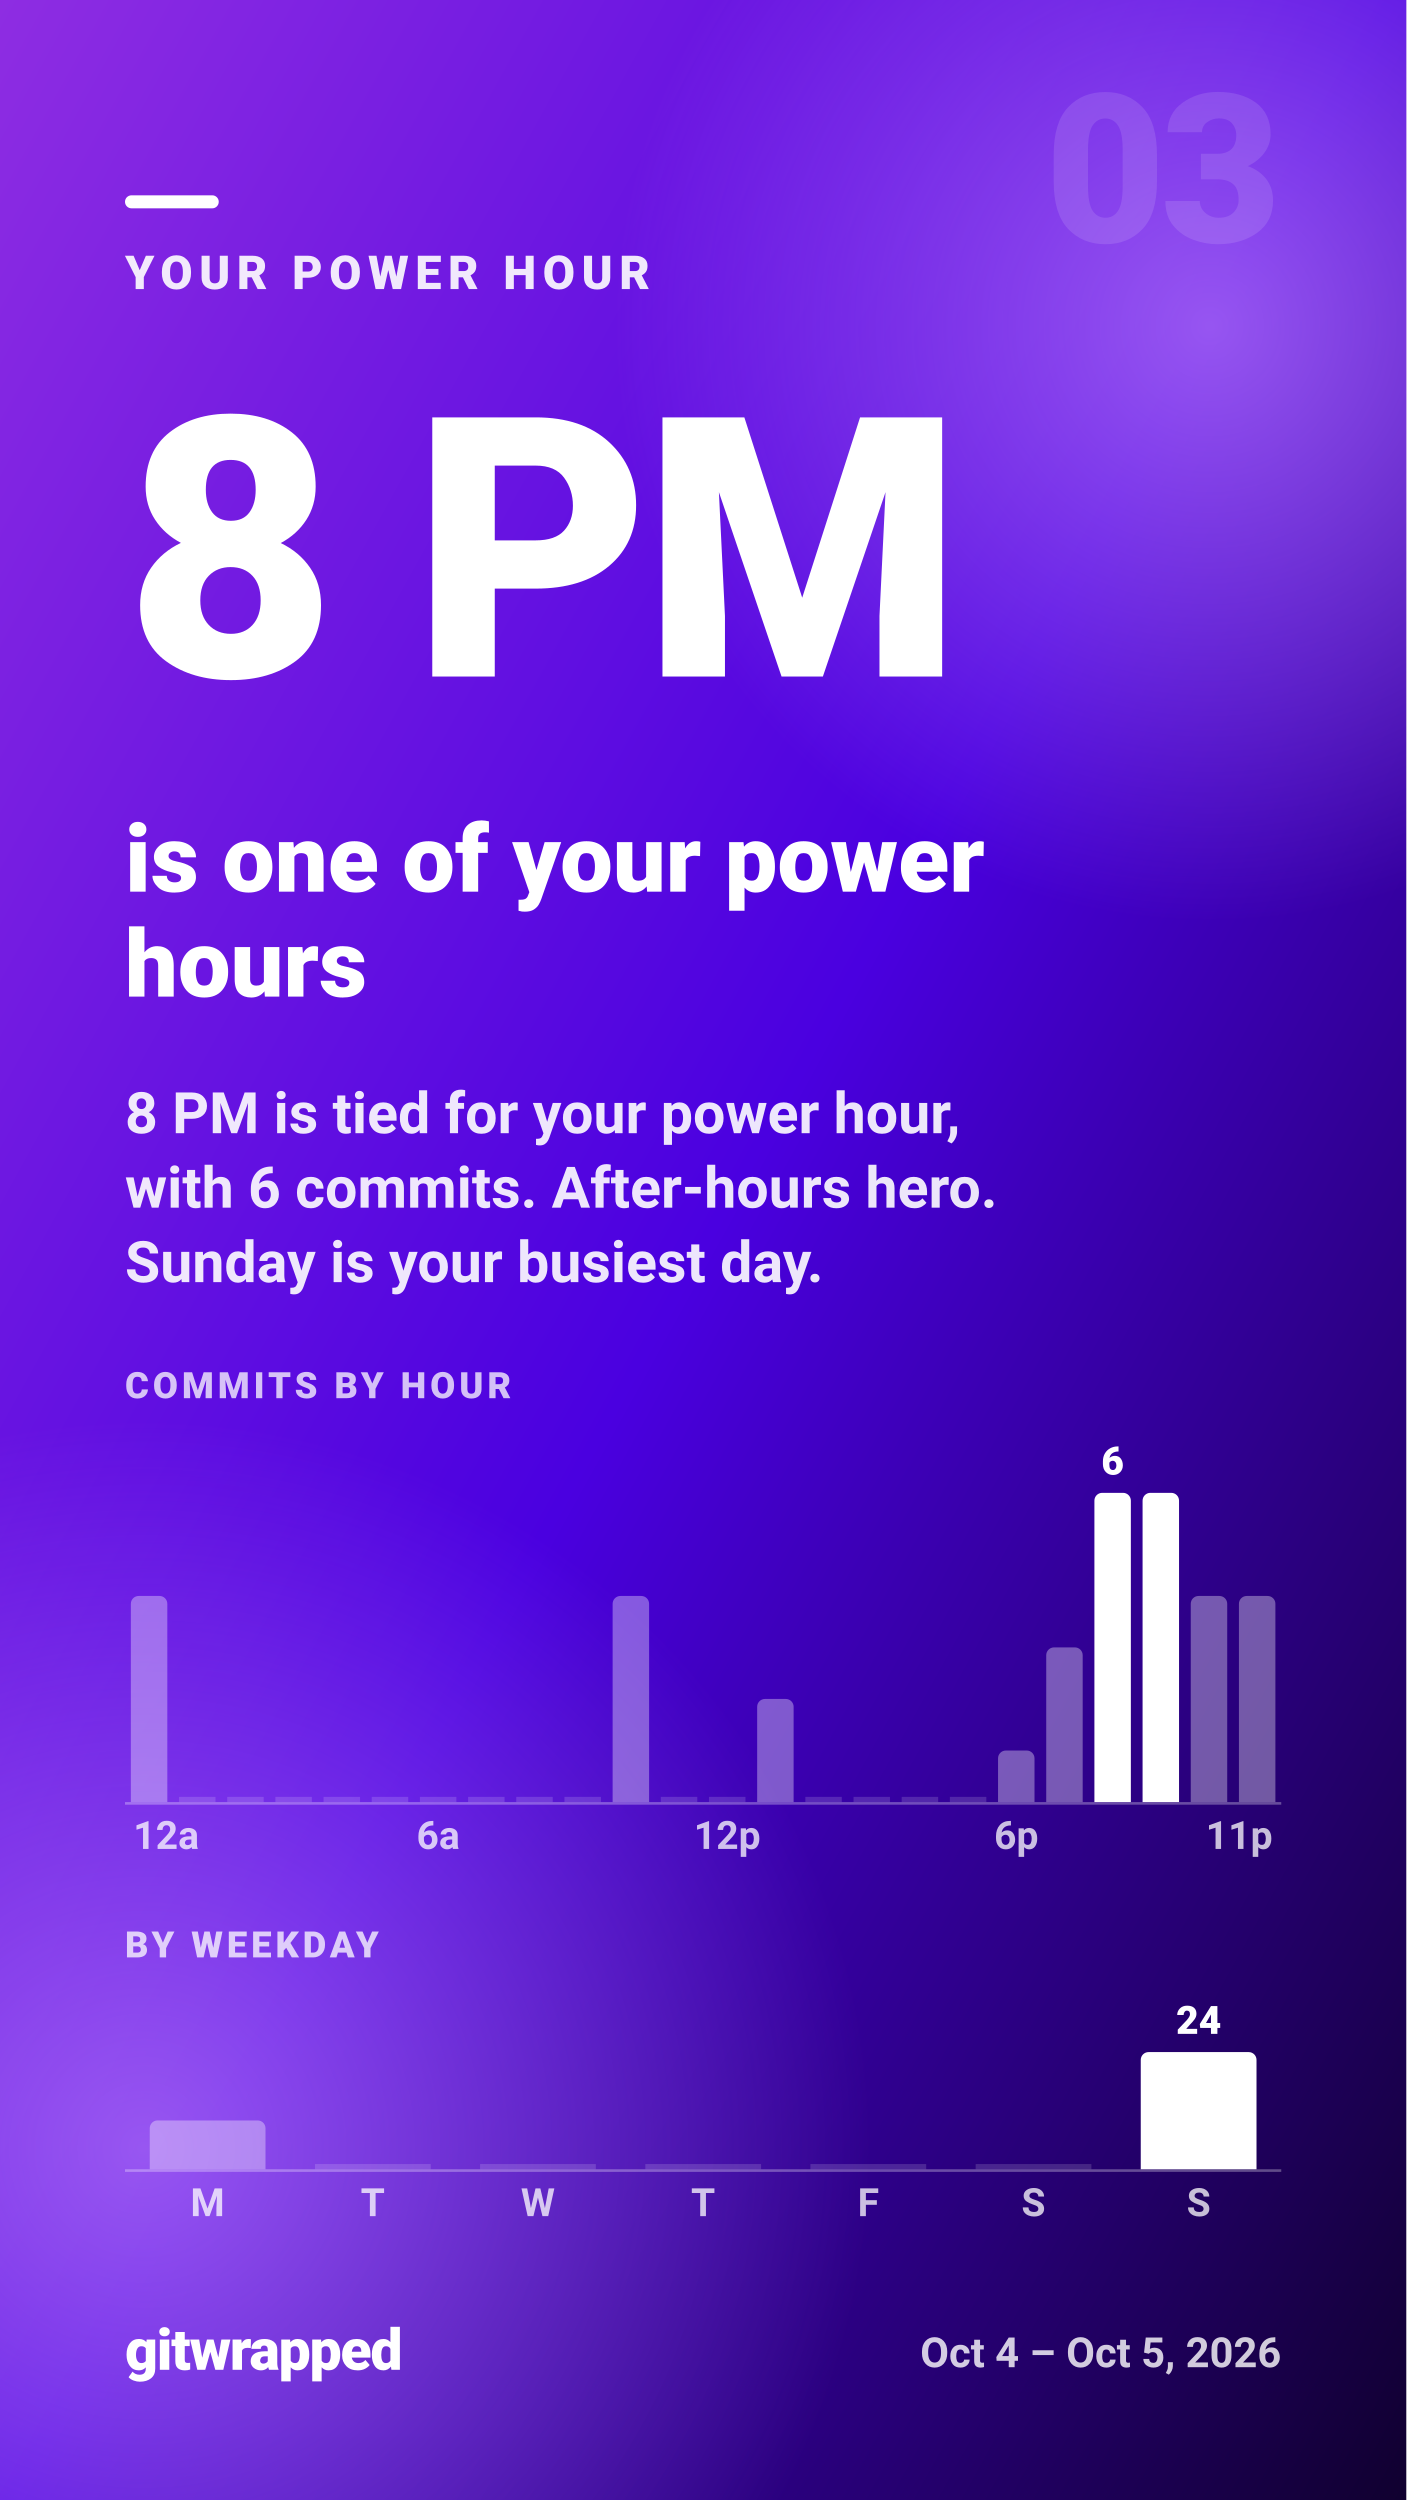
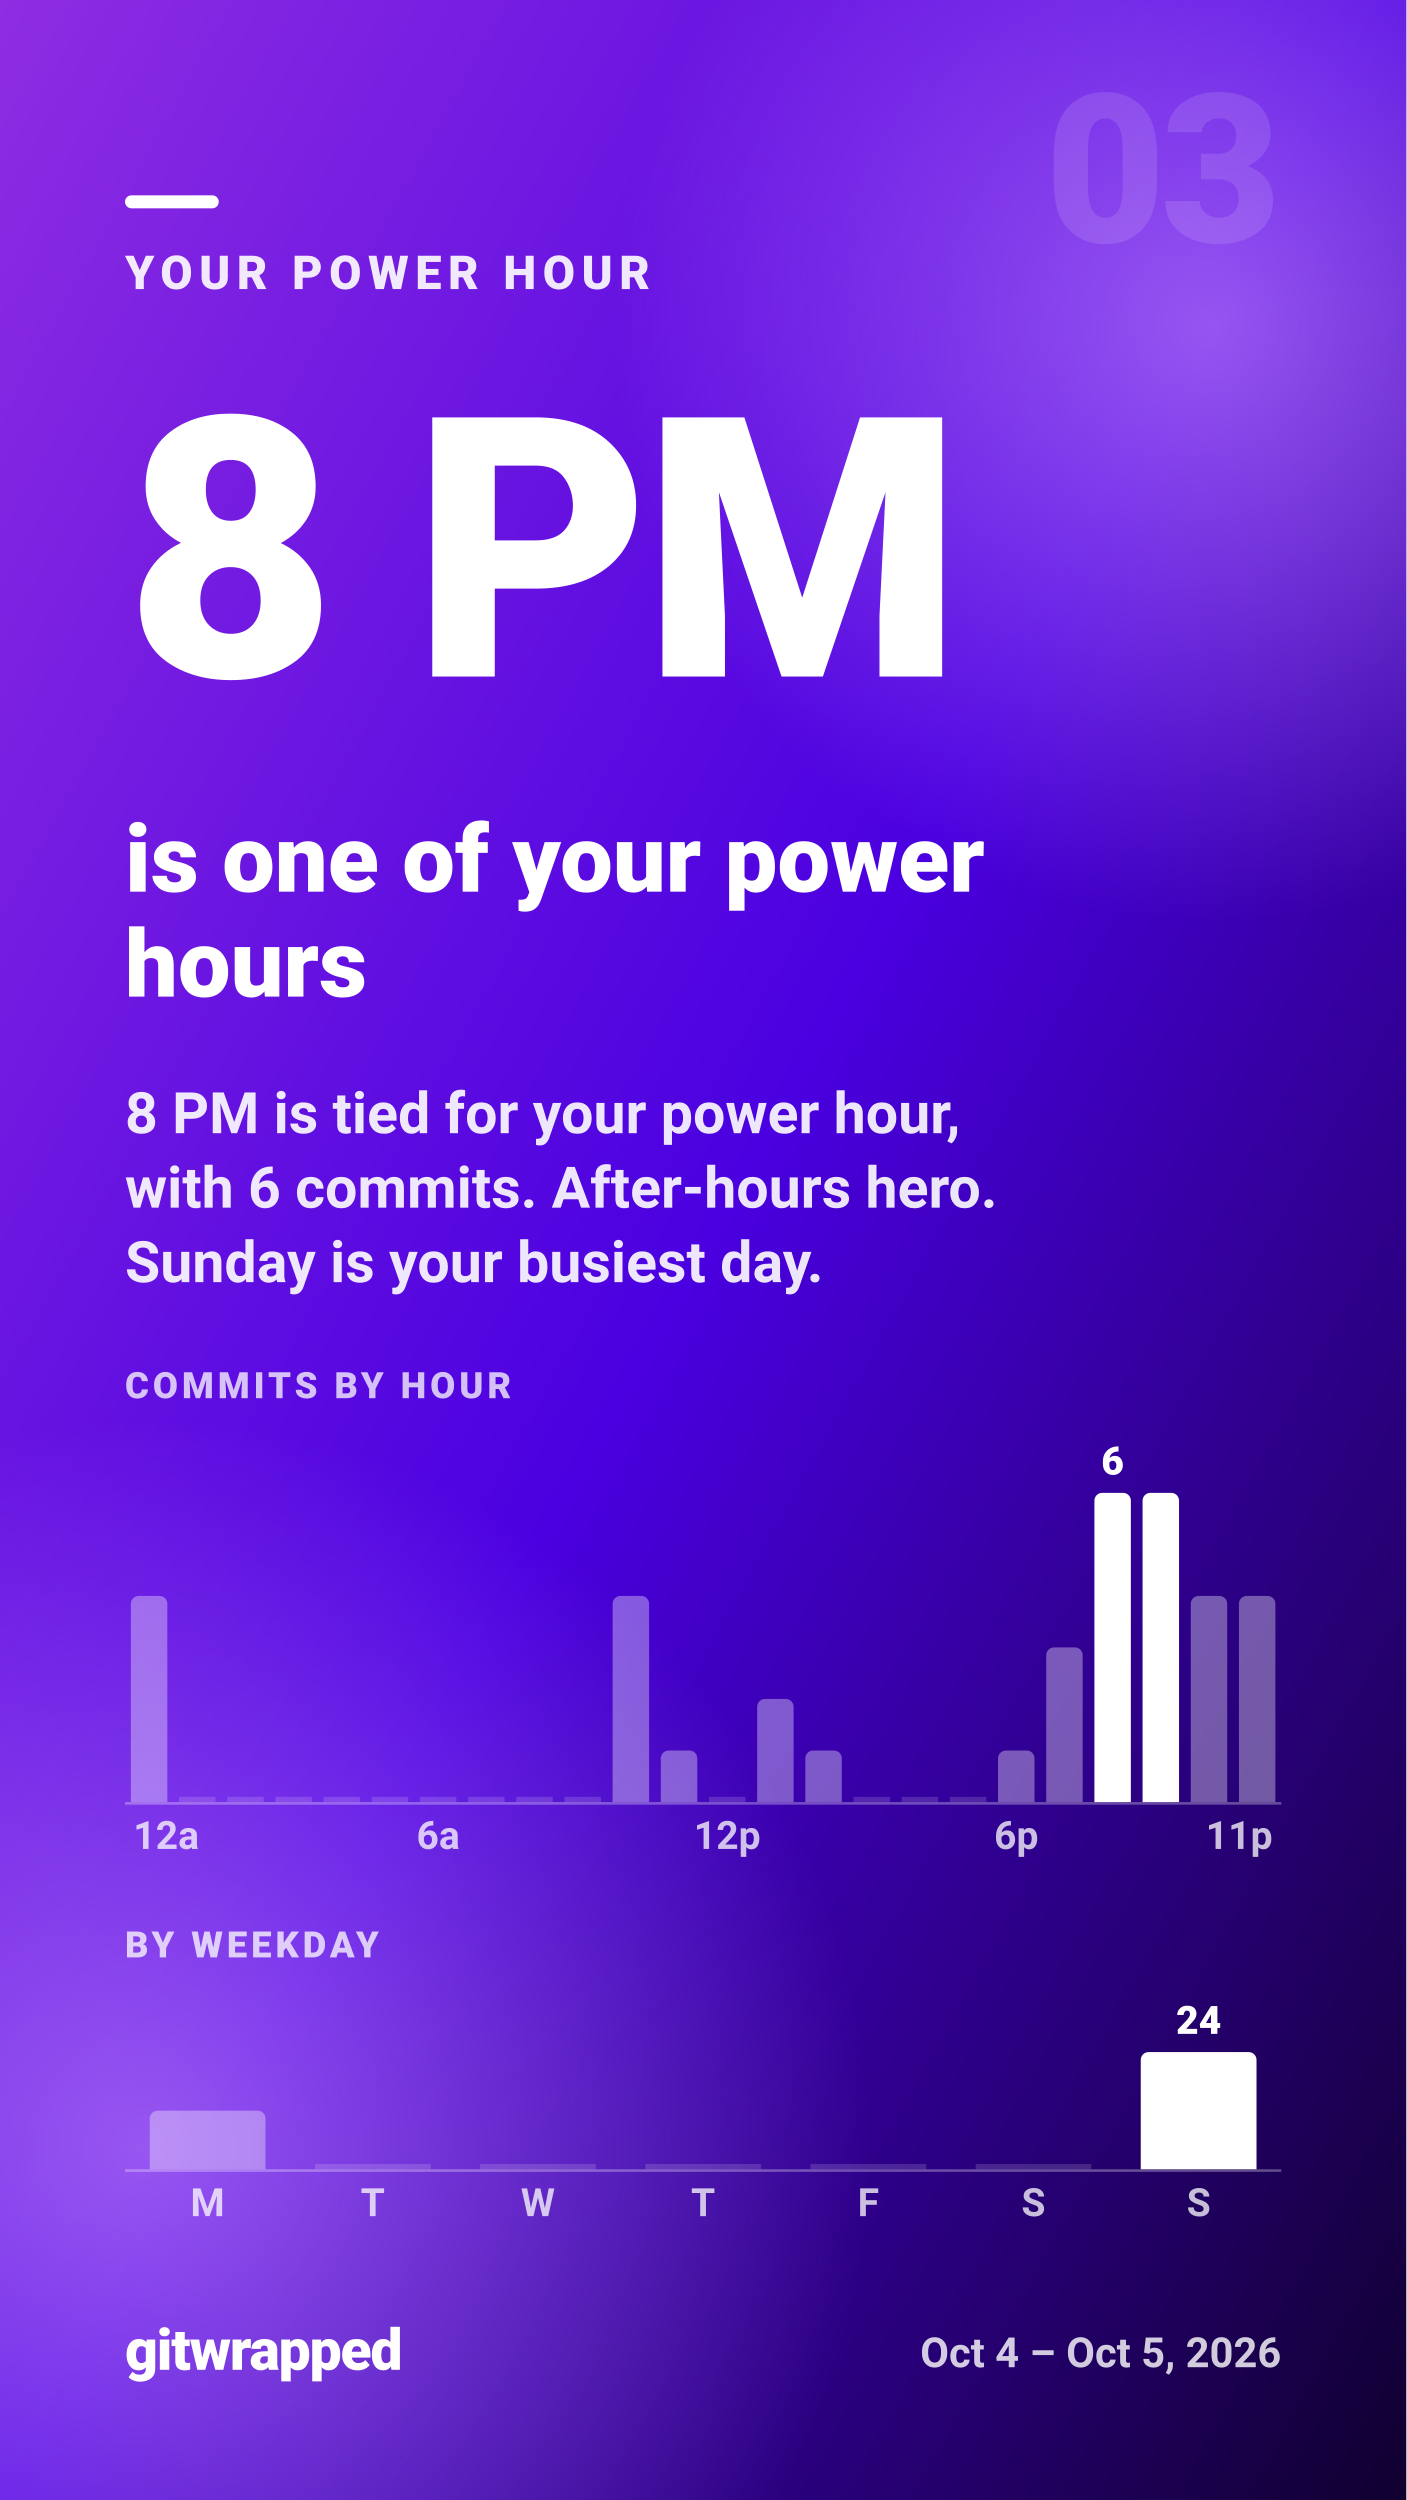
<svg xmlns="http://www.w3.org/2000/svg" width="1080" height="1920" viewBox="0 0 1080 1920" role="img" aria-label="YOUR POWER HOUR — 8 PM — is one of your power hours">
  <defs>
    <linearGradient id="gw-peak-hour-bg" x1="0" y1="0" x2="1" y2="1">
      <stop offset="0.00" stop-color="#8e2de2" />
      <stop offset="0.50" stop-color="#4a00e0" />
      <stop offset="1.00" stop-color="#10002f" />
    </linearGradient>
    <radialGradient id="gw-peak-hour-glow">
      <stop offset="0" stop-color="#d59bff" stop-opacity="0.55" />
      <stop offset="1" stop-color="#d59bff" stop-opacity="0" />
    </radialGradient>
  </defs>
  <rect width="1080" height="1920" fill="url(#gw-peak-hour-bg)" />
  <circle cx="930" cy="250" r="460" fill="url(#gw-peak-hour-glow)" />
  <circle cx="110" cy="1650" r="560" fill="url(#gw-peak-hour-glow)" />
  <g fill="#ffffff" font-family="system-ui, -apple-system, 'Segoe UI', Roboto, Helvetica, Arial, sans-serif">
    <text x="984" y="186" font-size="160" font-weight="900" fill-opacity="0.12" text-anchor="end" letter-spacing="-4">03</text>
    <rect x="96" y="150" width="72" height="10" rx="5" fill="#ffffff" />
    <text x="96" y="222" font-size="36" font-weight="800" fill-opacity="0.9" letter-spacing="5">YOUR POWER HOUR</text>
    <text x="96" y="519.6" font-size="280" font-weight="900" letter-spacing="-5.6">8 PM</text>
    <text x="96" y="684.8" font-size="72" font-weight="800">is one of your power</text>
    <text x="96" y="765.4" font-size="72" font-weight="800">hours</text>
    <text x="96" y="870.3" font-size="44" font-weight="600" fill-opacity="0.9">8 PM is tied for your power hour,</text>
    <text x="96" y="927.5" font-size="44" font-weight="600" fill-opacity="0.9">with 6 commits. After-hours hero.</text>
    <text x="96" y="984.7" font-size="44" font-weight="600" fill-opacity="0.9">Sunday is your busiest day.</text>
    <text x="96" y="1073.8" font-size="28" font-weight="800" fill-opacity="0.75" letter-spacing="3">COMMITS BY HOUR</text>
    <path d="M100.5 1384V1231.7A6 6 0 0 1 106.5 1225.7H122.5A6 6 0 0 1 128.5 1231.7V1384Z" fill-opacity="0.35" />
    <rect x="137.5" y="1380" width="28" height="4" fill-opacity="0.15" />
    <rect x="174.5" y="1380" width="28" height="4" fill-opacity="0.15" />
    <rect x="211.5" y="1380" width="28" height="4" fill-opacity="0.15" />
    <rect x="248.5" y="1380" width="28" height="4" fill-opacity="0.15" />
    <rect x="285.5" y="1380" width="28" height="4" fill-opacity="0.15" />
    <rect x="322.5" y="1380" width="28" height="4" fill-opacity="0.15" />
    <rect x="359.5" y="1380" width="28" height="4" fill-opacity="0.15" />
    <rect x="396.5" y="1380" width="28" height="4" fill-opacity="0.15" />
    <rect x="433.5" y="1380" width="28" height="4" fill-opacity="0.15" />
    <path d="M470.5 1384V1231.7A6 6 0 0 1 476.5 1225.7H492.5A6 6 0 0 1 498.5 1231.7V1384Z" fill-opacity="0.35" />
-     <rect x="507.5" y="1380" width="28" height="4" fill-opacity="0.15" />
+     <path d="M507.5 1384V1350.4A6 6 0 0 1 513.5 1344.4H529.5A6 6 0 0 1 535.5 1350.4V1384Z" fill-opacity="0.35" />
    <rect x="544.5" y="1380" width="28" height="4" fill-opacity="0.15" />
    <path d="M581.5 1384V1310.8A6 6 0 0 1 587.5 1304.8H603.5A6 6 0 0 1 609.5 1310.8V1384Z" fill-opacity="0.35" />
-     <rect x="618.5" y="1380" width="28" height="4" fill-opacity="0.15" />
+     <path d="M618.5 1384V1350.4A6 6 0 0 1 624.5 1344.4H640.5A6 6 0 0 1 646.5 1350.4V1384Z" fill-opacity="0.35" />
    <rect x="655.5" y="1380" width="28" height="4" fill-opacity="0.15" />
    <rect x="692.5" y="1380" width="28" height="4" fill-opacity="0.15" />
    <rect x="729.5" y="1380" width="28" height="4" fill-opacity="0.15" />
    <path d="M766.5 1384V1350.4A6 6 0 0 1 772.5 1344.4H788.5A6 6 0 0 1 794.5 1350.4V1384Z" fill-opacity="0.35" />
    <path d="M803.5 1384V1271.2A6 6 0 0 1 809.5 1265.2H825.5A6 6 0 0 1 831.5 1271.2V1384Z" fill-opacity="0.35" />
    <path d="M840.5 1384V1152.5A6 6 0 0 1 846.5 1146.5H862.5A6 6 0 0 1 868.5 1152.5V1384Z" />
    <path d="M877.5 1384V1152.5A6 6 0 0 1 883.5 1146.5H899.5A6 6 0 0 1 905.5 1152.5V1384Z" />
    <path d="M914.5 1384V1231.7A6 6 0 0 1 920.5 1225.7H936.5A6 6 0 0 1 942.5 1231.7V1384Z" fill-opacity="0.35" />
    <path d="M951.5 1384V1231.7A6 6 0 0 1 957.5 1225.7H973.5A6 6 0 0 1 979.5 1231.7V1384Z" fill-opacity="0.35" />
    <rect x="96" y="1384" width="888" height="2" fill-opacity="0.3" />
    <text x="854.5" y="1132.5" font-size="30" font-weight="800" text-anchor="middle">6</text>
    <text x="127.6" y="1420" font-size="30" font-weight="700" fill-opacity="0.75" text-anchor="middle">12a</text>
    <text x="336.5" y="1420" font-size="30" font-weight="700" fill-opacity="0.75" text-anchor="middle">6a</text>
    <text x="558.5" y="1420" font-size="30" font-weight="700" fill-opacity="0.75" text-anchor="middle">12p</text>
    <text x="780.5" y="1420" font-size="30" font-weight="700" fill-opacity="0.75" text-anchor="middle">6p</text>
    <text x="951.7" y="1420" font-size="30" font-weight="700" fill-opacity="0.75" text-anchor="middle">11p</text>
    <text x="96" y="1503.3" font-size="28" font-weight="800" fill-opacity="0.75" letter-spacing="3">BY WEEKDAY</text>
-     <path d="M115 1666V1634.5A6 6 0 0 1 121 1628.5H197.9A6 6 0 0 1 203.9 1634.5V1666Z" fill-opacity="0.35" />
+     <path d="M115 1666V1627A6 6 0 0 1 121 1621H197.9A6 6 0 0 1 203.9 1627V1666Z" fill-opacity="0.35" />
    <rect x="241.9" y="1662" width="88.9" height="4" fill-opacity="0.15" />
    <rect x="368.7" y="1662" width="88.9" height="4" fill-opacity="0.15" />
    <rect x="495.6" y="1662" width="88.9" height="4" fill-opacity="0.15" />
    <rect x="622.4" y="1662" width="88.9" height="4" fill-opacity="0.15" />
    <rect x="749.3" y="1662" width="88.9" height="4" fill-opacity="0.15" />
    <path d="M876.1 1666V1582A6 6 0 0 1 882.1 1576H959A6 6 0 0 1 965 1582V1666Z" />
    <rect x="96" y="1666" width="888" height="2" fill-opacity="0.3" />
    <text x="920.6" y="1562" font-size="30" font-weight="800" text-anchor="middle">24</text>
    <text x="159.4" y="1702" font-size="30" font-weight="700" fill-opacity="0.75" text-anchor="middle">M</text>
    <text x="286.3" y="1702" font-size="30" font-weight="700" fill-opacity="0.75" text-anchor="middle">T</text>
    <text x="413.1" y="1702" font-size="30" font-weight="700" fill-opacity="0.75" text-anchor="middle">W</text>
    <text x="540" y="1702" font-size="30" font-weight="700" fill-opacity="0.75" text-anchor="middle">T</text>
    <text x="666.9" y="1702" font-size="30" font-weight="700" fill-opacity="0.75" text-anchor="middle">F</text>
    <text x="793.7" y="1702" font-size="30" font-weight="700" fill-opacity="0.75" text-anchor="middle">S</text>
    <text x="920.6" y="1702" font-size="30" font-weight="700" fill-opacity="0.75" text-anchor="middle">S</text>
    <text x="96" y="1820" font-size="44" font-weight="900" letter-spacing="-1">gitwrapped</text>
    <text x="984" y="1818" font-size="32" font-weight="600" fill-opacity="0.8" text-anchor="end">Oct 4 – Oct 5, 2026</text>
  </g>
</svg>
